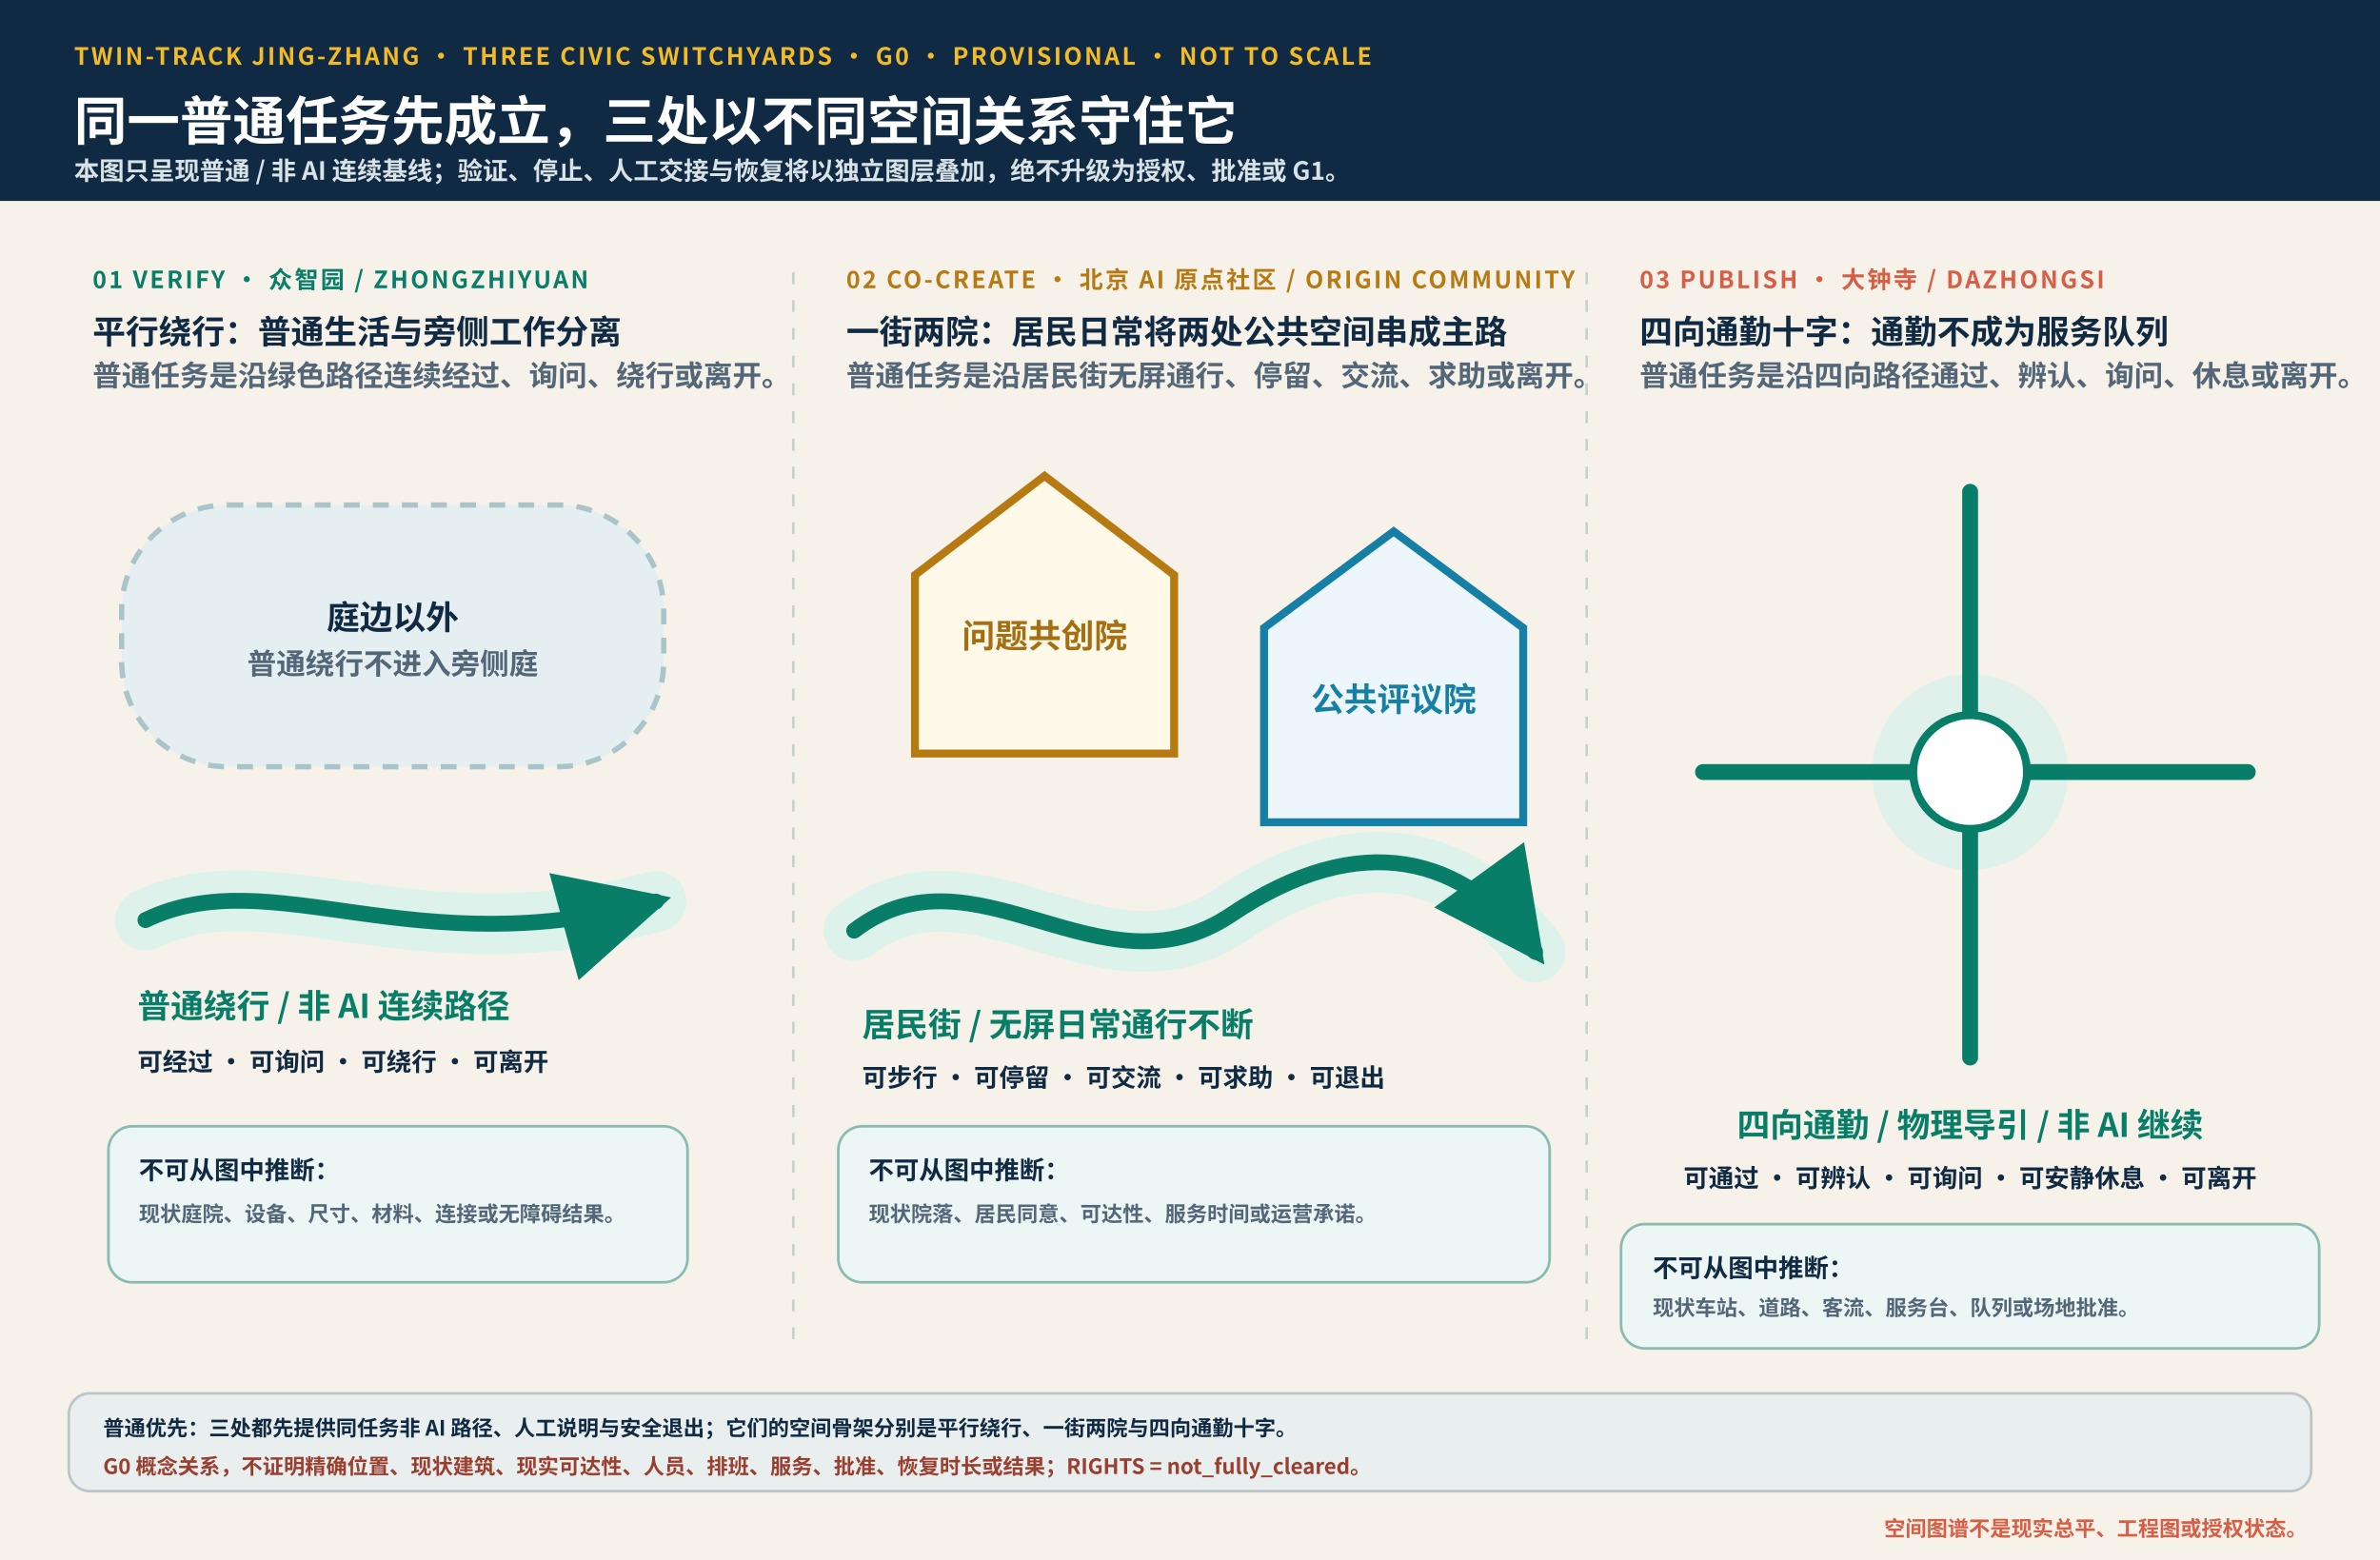
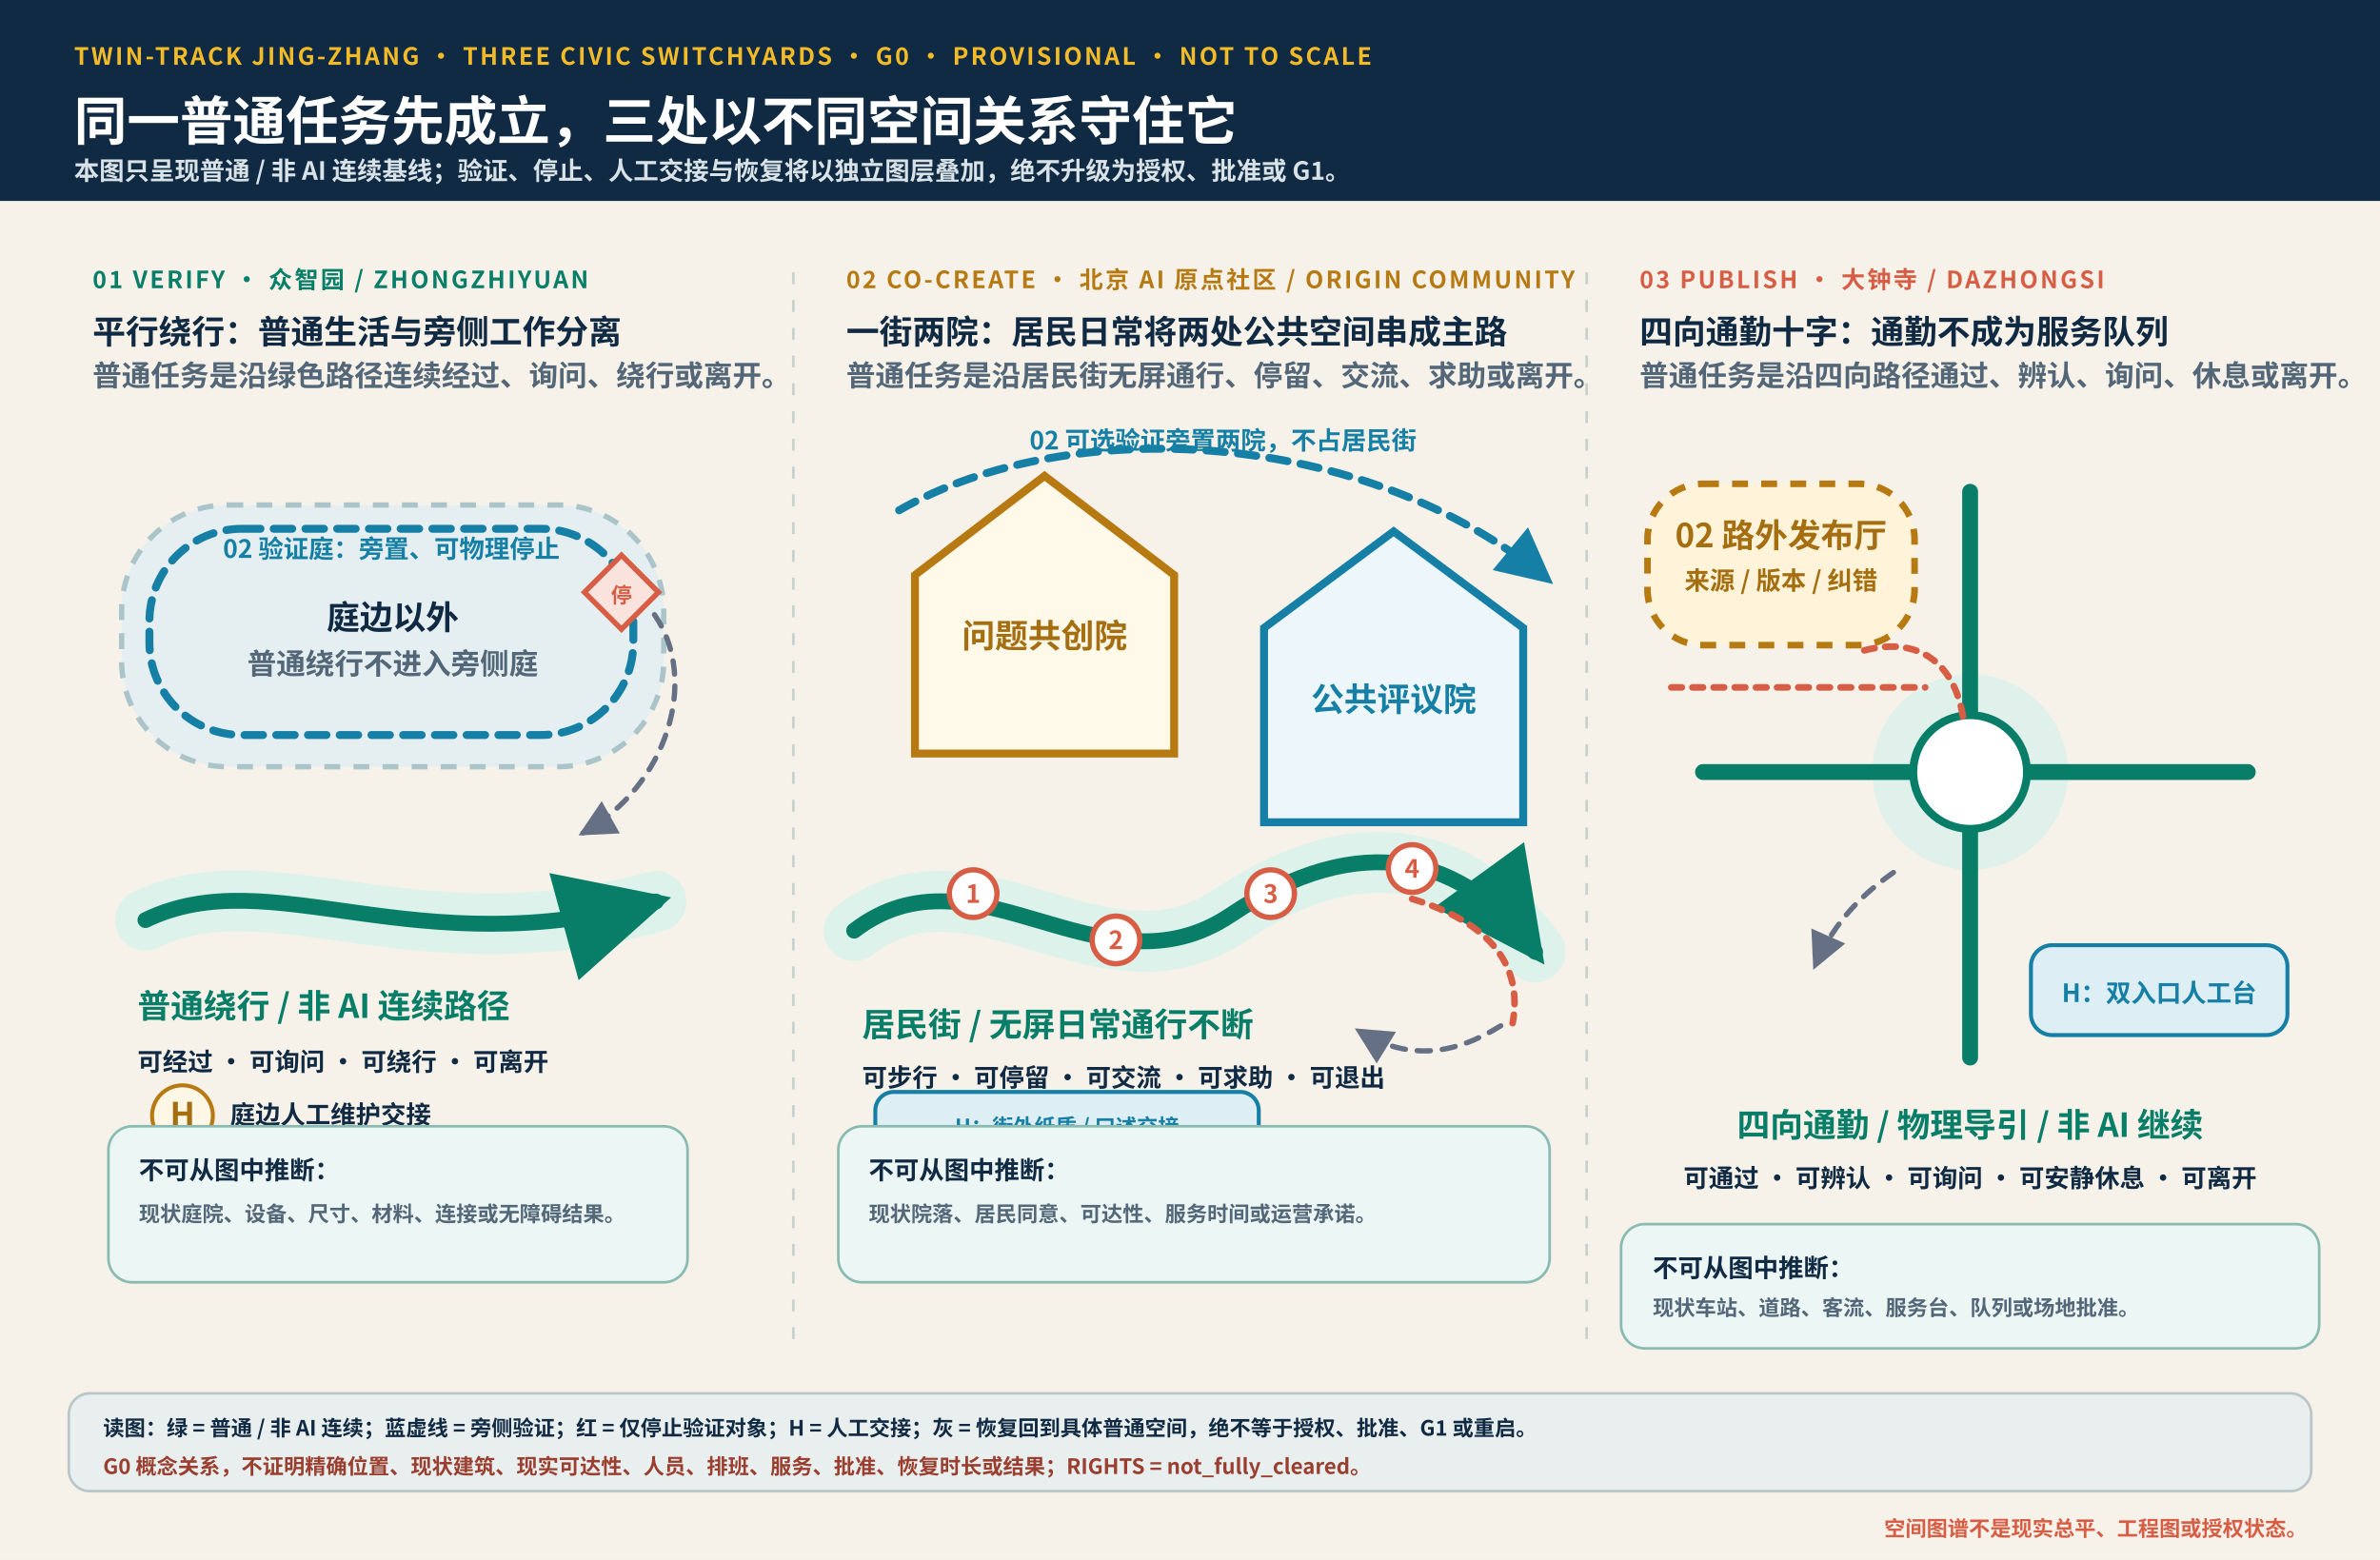
<svg xmlns="http://www.w3.org/2000/svg" width="1800" height="1180" viewBox="0 0 1800 1180" role="img" aria-labelledby="title desc">
  <defs>
-     <style>.s{font-family:"Microsoft YaHei","Noto Sans CJK SC","Segoe UI",sans-serif}.ink{fill:#102A43}.muted{fill:#536779}.head{font-size:40px;font-weight:900}.sub{font-size:22px;font-weight:760}.body{font-size:25px;font-weight:800}.small{font-size:19px;font-weight:740}.micro{font-size:16px;font-weight:700}.k{font-size:18px;font-weight:900;letter-spacing:1.7px}.ordinary{fill:none;stroke:#087E68;stroke-width:12;stroke-linecap:round;stroke-linejoin:round}.halo{fill:none;stroke:#DDF2EA;stroke-width:46;stroke-linecap:round;stroke-linejoin:round}.dash{stroke-dasharray:12 10}</style>
+     <style>.s{font-family:"Microsoft YaHei","Noto Sans CJK SC","Segoe UI",sans-serif}.ink{fill:#102A43}.muted{fill:#536779}.head{font-size:40px;font-weight:900}.sub{font-size:22px;font-weight:760}.body{font-size:25px;font-weight:800}.small{font-size:19px;font-weight:740}.micro{font-size:16px;font-weight:700}.k{font-size:18px;font-weight:900;letter-spacing:1.7px}.ordinary{fill:none;stroke:#087E68;stroke-width:12;stroke-linecap:round;stroke-linejoin:round}.halo{fill:none;stroke:#DDF2EA;stroke-width:46;stroke-linecap:round;stroke-linejoin:round}.proof{fill:none;stroke:#167FA5;stroke-width:6;stroke-linecap:round;stroke-linejoin:round;stroke-dasharray:14 10}.stop{fill:none;stroke:#D75D45;stroke-width:5;stroke-linecap:round;stroke-linejoin:round;stroke-dasharray:8 8}.recover{fill:none;stroke:#667085;stroke-width:4;stroke-linecap:round;stroke-linejoin:round;stroke-dasharray:10 9}.dash{stroke-dasharray:12 10}</style>
    <marker id="arrow" viewBox="0 0 16 16" refX="13" refY="8" markerWidth="8" markerHeight="8" orient="auto">
      <path d="M1 1 L15 8 L1 15 Z" fill="#087E68" />
+     </marker>
+     <marker id="blueArrow" viewBox="0 0 16 16" refX="13" refY="8" markerWidth="8" markerHeight="8" orient="auto">
+       <path d="M1 1 L15 8 L1 15 Z" fill="#167FA5" />
+     </marker>
+     <marker id="greyArrow" viewBox="0 0 16 16" refX="13" refY="8" markerWidth="8" markerHeight="8" orient="auto">
+       <path d="M1 1 L15 8 L1 15 Z" fill="#667085" />
    </marker>
  </defs>
  <rect width="1800" height="1180" fill="#F6F2E9" />
  <rect width="1800" height="152" fill="#102A43" />
  <text x="56" y="49" class="s k" fill="#F3BB27">TWIN-TRACK JING-ZHANG · THREE CIVIC SWITCHYARDS · G0 · PROVISIONAL · NOT TO SCALE</text>
  <text x="56" y="106" class="s head" fill="#FFF">同一普通任务先成立，三处以不同空间关系守住它</text>
  <text x="56" y="136" class="s small" fill="#D8E2E7">本图只呈现普通 / 非 AI 连续基线；验证、停止、人工交接与恢复将以独立图层叠加，绝不升级为授权、批准或 G1。</text>
  <path d="M600 206V1018M1200 206V1018" stroke="#C7D1CE" stroke-width="2" stroke-dasharray="9 12" />
  <g id="zhongzhiyuan-ordinary">
    <text x="70" y="218" class="s k" fill="#087E68">01 VERIFY · 众智园 / ZHONGZHIYUAN</text>
    <text x="70" y="260" class="s body ink">平行绕行：普通生活与旁侧工作分离</text>
    <text x="70" y="292" class="s sub muted">普通任务是沿绿色路径连续经过、询问、绕行或离开。</text>
    <rect x="92" y="382" width="410" height="198" rx="80" fill="#E5EFF1" stroke="#ABC4C9" stroke-width="4" class="dash" />
    <text x="297" y="476" class="s body ink" text-anchor="middle">庭边以外</text>
    <text x="297" y="510" class="s sub muted" text-anchor="middle">普通绕行不进入旁侧庭</text>
+     <rect x="113" y="400" width="366" height="156" rx="70" class="proof" />
+     <text x="296" y="422" class="s small" fill="#167FA5" text-anchor="middle">02 验证庭：旁置、可物理停止</text>
+     <path d="M470 420l28 28-28 28-28-28z" fill="#F9E3DC" stroke="#D75D45" stroke-width="4" />
+     <text x="470" y="456" class="s micro" fill="#D75D45" text-anchor="middle">停</text>
+     <path d="M495 465C529 514 505 594 441 630" class="recover" marker-end="url(#greyArrow)" />
    <path d="M110 696C205 650 313 732 496 682" class="halo" />
    <path d="M110 696C205 650 313 732 496 682" class="ordinary" marker-end="url(#arrow)" />
    <text x="104" y="770" class="s body" fill="#087E68">普通绕行 / 非 AI 连续路径</text>
    <text x="104" y="810" class="s small ink">可经过 · 可询问 · 可绕行 · 可离开</text>
+     <circle cx="138" cy="844" r="23" fill="#FFF7E6" stroke="#B77A13" stroke-width="3" />
+     <text x="138" y="852" class="s body" fill="#A46E11" text-anchor="middle">H</text>
+     <text x="174" y="850" class="s small ink">庭边人工维护交接</text>
    <rect x="82" y="852" width="438" height="118" rx="18" fill="#ECF6F5" stroke="#8ABBB3" stroke-width="2" />
    <text x="105" y="892" class="s small ink">不可从图中推断：</text>
    <text x="105" y="924" class="s micro muted">现状庭院、设备、尺寸、材料、连接或无障碍结果。</text>
  </g>
  <g id="origin-community-ordinary">
    <text x="640" y="218" class="s k" fill="#B77A13">02 CO-CREATE · 北京 AI 原点社区 / ORIGIN COMMUNITY</text>
    <text x="640" y="260" class="s body ink">一街两院：居民日常将两处公共空间串成主路</text>
    <text x="640" y="292" class="s sub muted">普通任务是沿居民街无屏通行、停留、交流、求助或离开。</text>
    <path d="M692 435L790 360L888 435V570H692Z" fill="#FFF9E9" stroke="#B77A13" stroke-width="6" />
    <text x="790" y="490" class="s body" fill="#A46E11" text-anchor="middle">问题共创院</text>
    <path d="M956 475L1054 402L1152 475V622H956Z" fill="#EDF7FB" stroke="#167FA5" stroke-width="6" />
    <text x="1054" y="538" class="s body" fill="#167FA5" text-anchor="middle">公共评议院</text>
+     <path d="M680 386C810 312 1032 324 1170 438" class="proof" marker-end="url(#blueArrow)" />
+     <text x="925" y="340" class="s small" fill="#167FA5" text-anchor="middle">02 可选验证旁置两院，不占居民街</text>
    <path d="M646 704C737 634 833 758 931 692S1108 647 1161 720" class="halo" />
    <path d="M646 704C737 634 833 758 931 692S1108 647 1161 720" class="ordinary" marker-end="url(#arrow)" />
    <text x="652" y="784" class="s body" fill="#087E68">居民街 / 无屏日常通行不断</text>
    <text x="652" y="822" class="s small ink">可步行 · 可停留 · 可交流 · 可求助 · 可退出</text>
+     <g fill="#FFF" stroke="#D75D45" stroke-width="4">
+       <circle cx="736" cy="676" r="18" />
+       <circle cx="844" cy="711" r="18" />
+       <circle cx="961" cy="676" r="18" />
+       <circle cx="1068" cy="657" r="18" />
+     </g>
+     <g class="s small" fill="#D75D45" text-anchor="middle">
+       <text x="736" y="683">1</text>
+       <text x="844" y="718">2</text>
+       <text x="961" y="683">3</text>
+       <text x="1068" y="664">4</text>
+     </g>
+     <path d="M1068 680C1127 698 1152 730 1144 774" class="stop" />
+     <path d="M1135 776C1098 799 1064 802 1028 780" class="recover" marker-end="url(#greyArrow)" />
+     <rect x="662" y="826" width="290" height="48" rx="14" fill="#DDEEF4" stroke="#167FA5" stroke-width="3" />
+     <text x="807" y="858" class="s micro" fill="#167FA5" text-anchor="middle">H：街外纸质 / 口述交接</text>
    <rect x="634" y="852" width="538" height="118" rx="18" fill="#ECF6F5" stroke="#8ABBB3" stroke-width="2" />
    <text x="657" y="892" class="s small ink">不可从图中推断：</text>
    <text x="657" y="924" class="s micro muted">现状院落、居民同意、可达性、服务时间或运营承诺。</text>
  </g>
  <g id="dazhongsi-ordinary">
    <text x="1240" y="218" class="s k" fill="#D75D45">03 PUBLISH · 大钟寺 / DAZHONGSI</text>
    <text x="1240" y="260" class="s body ink">四向通勤十字：通勤不成为服务队列</text>
    <text x="1240" y="292" class="s sub muted">普通任务是沿四向路径通过、辨认、询问、休息或离开。</text>
    <circle cx="1490" cy="584" r="74" fill="#DFF1EA" />
    <path d="M1288 584H1700M1490 372V800" class="ordinary" stroke-width="28" />
    <circle cx="1490" cy="584" r="43" fill="#FFF" stroke="#087E68" stroke-width="6" />
+     <rect x="1246" y="366" width="202" height="122" rx="42" fill="#FFF4D9" stroke="#B77A13" stroke-width="5" class="dash" />
+     <text x="1347" y="414" class="s body" fill="#A46E11" text-anchor="middle">02 路外发布厅</text>
+     <text x="1347" y="446" class="s small" fill="#A46E11" text-anchor="middle">来源 / 版本 / 纠错</text>
+     <path d="M1264 520H1456" class="stop" />
+     <path d="M1410 492C1456 480 1480 507 1485 545" class="stop" />
+     <path d="M1432 660C1402 681 1385 703 1373 730" class="recover" marker-end="url(#greyArrow)" />
    <text x="1490" y="860" class="s body" fill="#087E68" text-anchor="middle">四向通勤 / 物理导引 / 非 AI 继续</text>
    <text x="1490" y="898" class="s small ink" text-anchor="middle">可通过 · 可辨认 · 可询问 · 可安静休息 · 可离开</text>
+     <rect x="1536" y="715" width="194" height="68" rx="16" fill="#DDEEF4" stroke="#167FA5" stroke-width="3" />
+     <text x="1633" y="758" class="s small" fill="#167FA5" text-anchor="middle">H：双入口人工台</text>
    <rect x="1226" y="926" width="528" height="94" rx="18" fill="#ECF6F5" stroke="#8ABBB3" stroke-width="2" />
    <text x="1250" y="966" class="s small ink">不可从图中推断：</text>
    <text x="1250" y="995" class="s micro muted">现状车站、道路、客流、服务台、队列或场地批准。</text>
  </g>
  <rect x="52" y="1054" width="1696" height="74" rx="16" fill="#E9EEEE" stroke="#BAC6C8" stroke-width="2" />
-   <text x="78" y="1086" class="s micro ink">普通优先：三处都先提供同任务非 AI 路径、人工说明与安全退出；它们的空间骨架分别是平行绕行、一街两院与四向通勤十字。</text>
+   <text x="78" y="1086" class="s micro ink">读图：绿 = 普通 / 非 AI 连续；蓝虚线 = 旁侧验证；红 = 仅停止验证对象；H = 人工交接；灰 = 恢复回到具体普通空间，绝不等于授权、批准、G1 或重启。</text>
  <text x="78" y="1115" class="s micro" fill="#9A3F2F">G0 概念关系，不证明精确位置、现状建筑、现实可达性、人员、排班、服务、批准、恢复时长或结果；RIGHTS = not_fully_cleared。</text>
  <text x="1745" y="1162" class="s micro" fill="#D75D45" text-anchor="end">空间图谱不是现实总平、工程图或授权状态。</text>
</svg>
